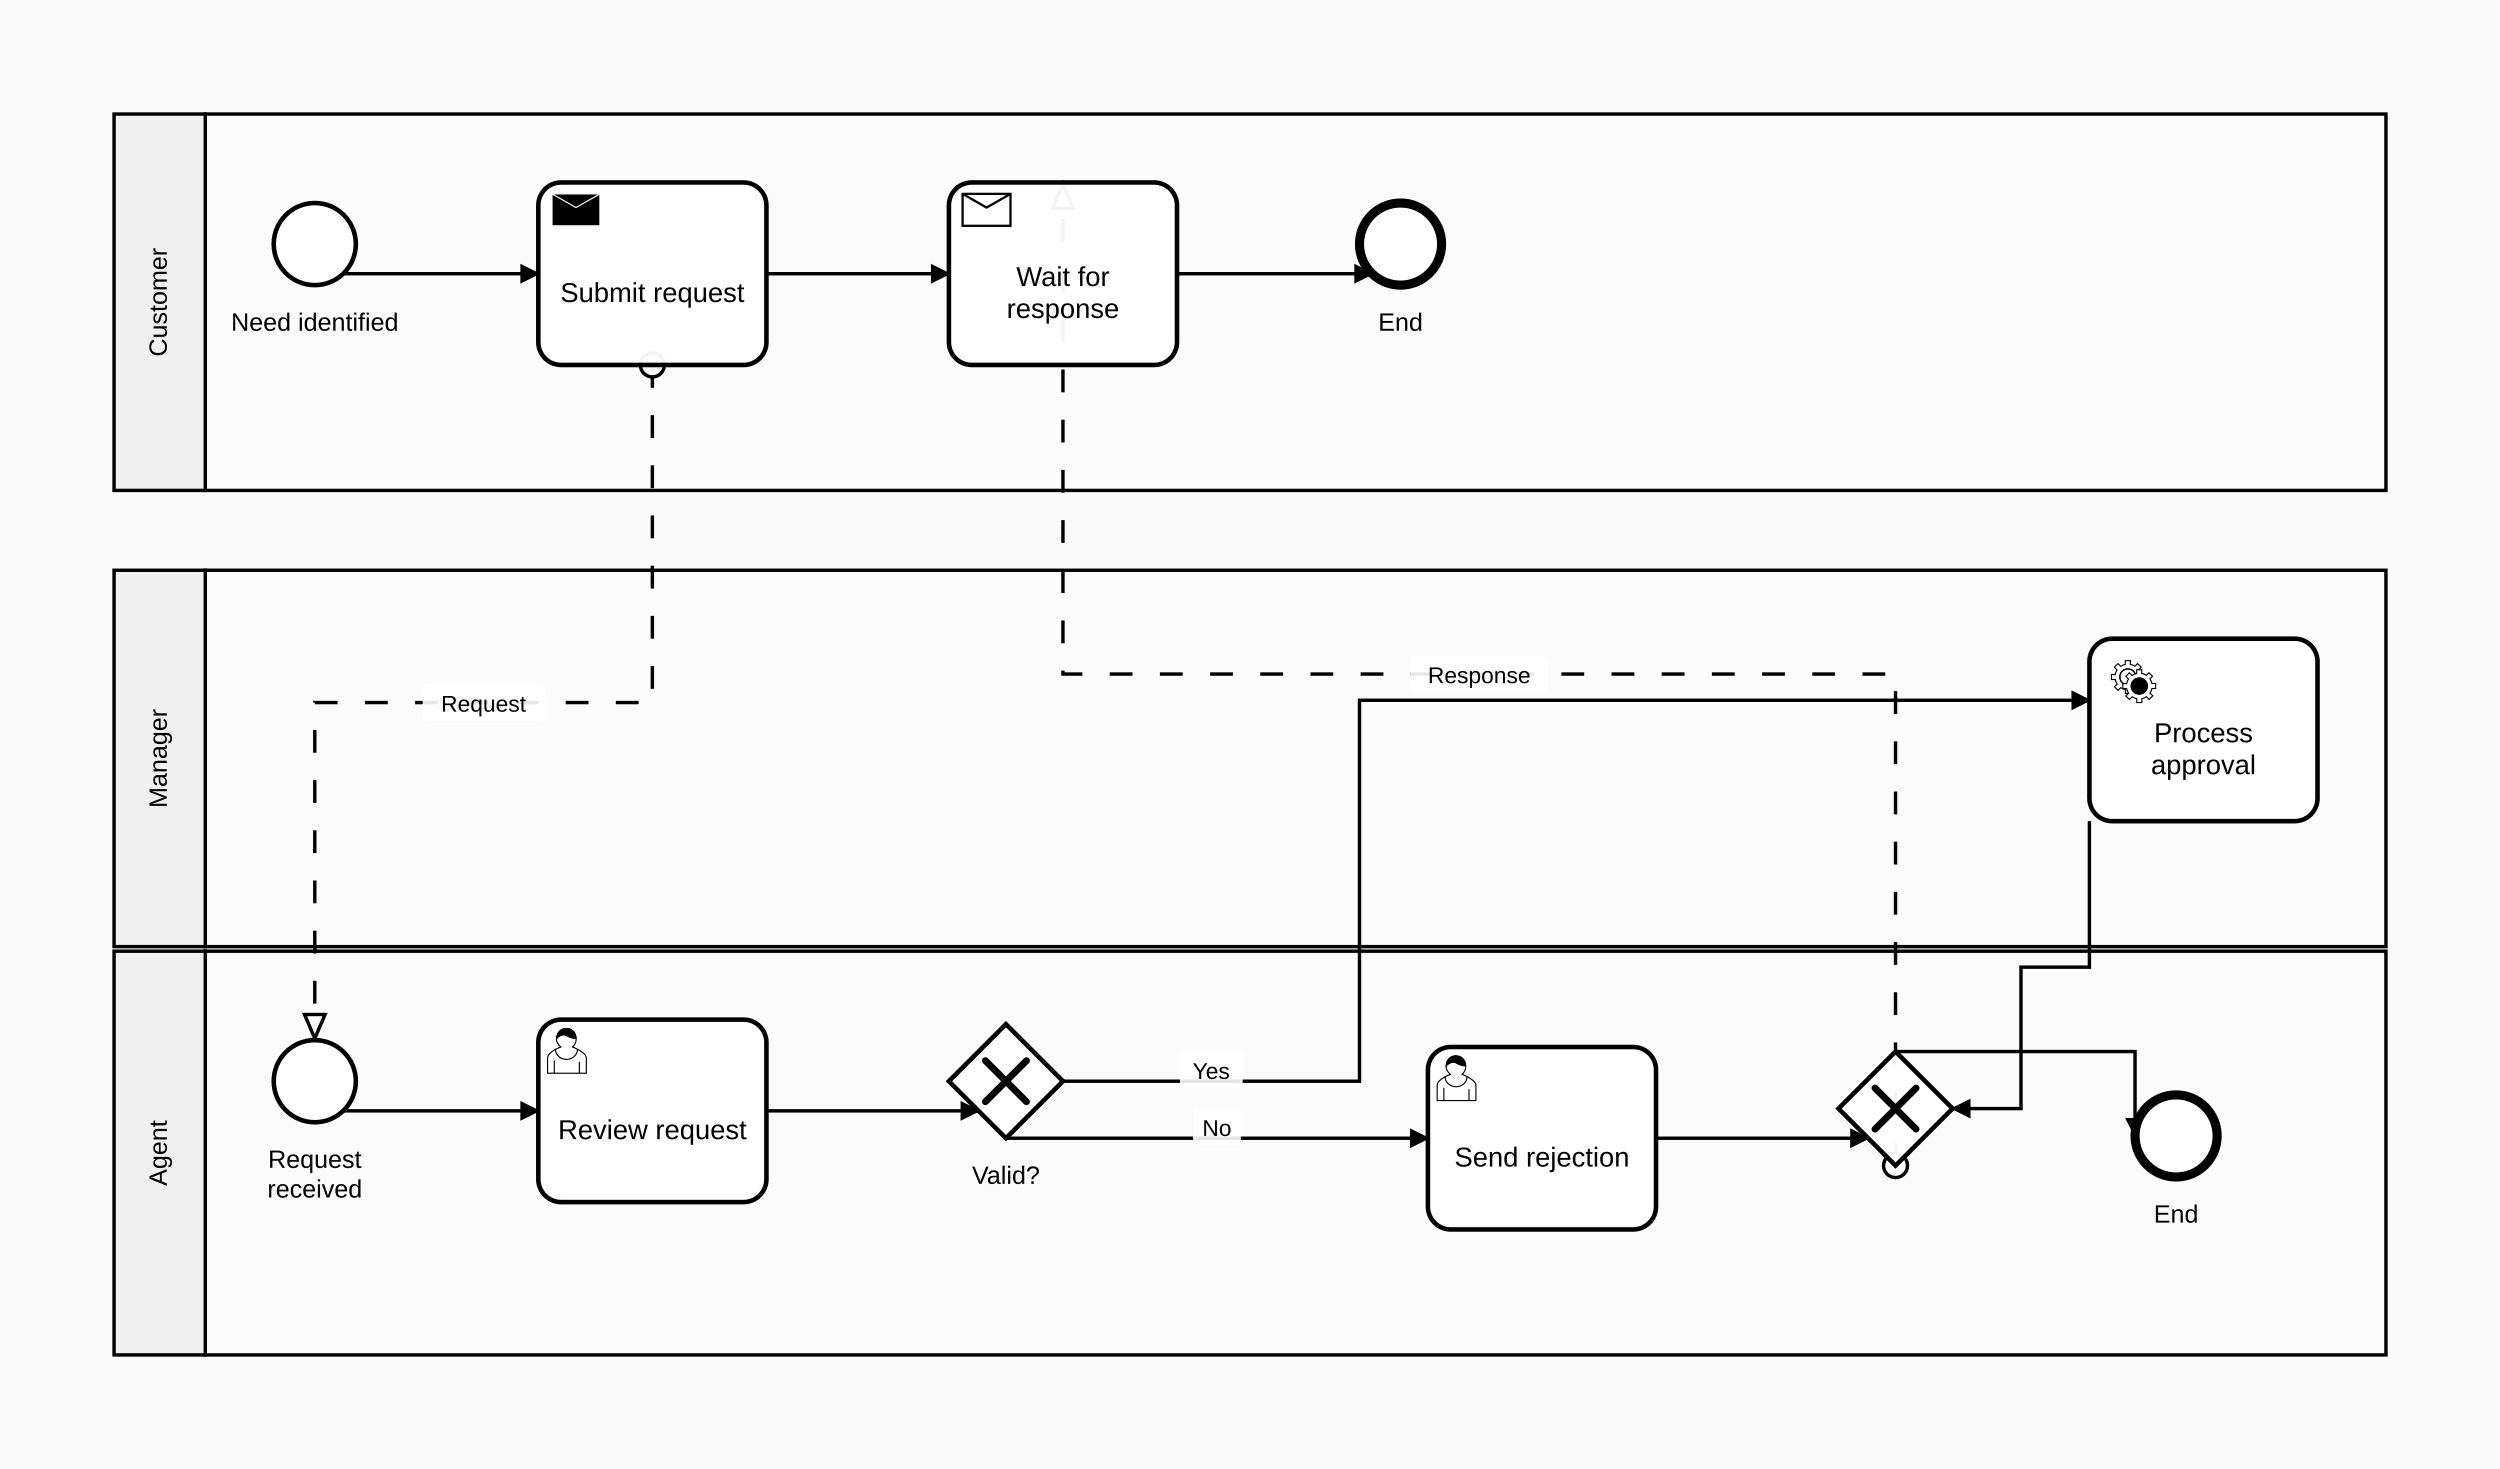
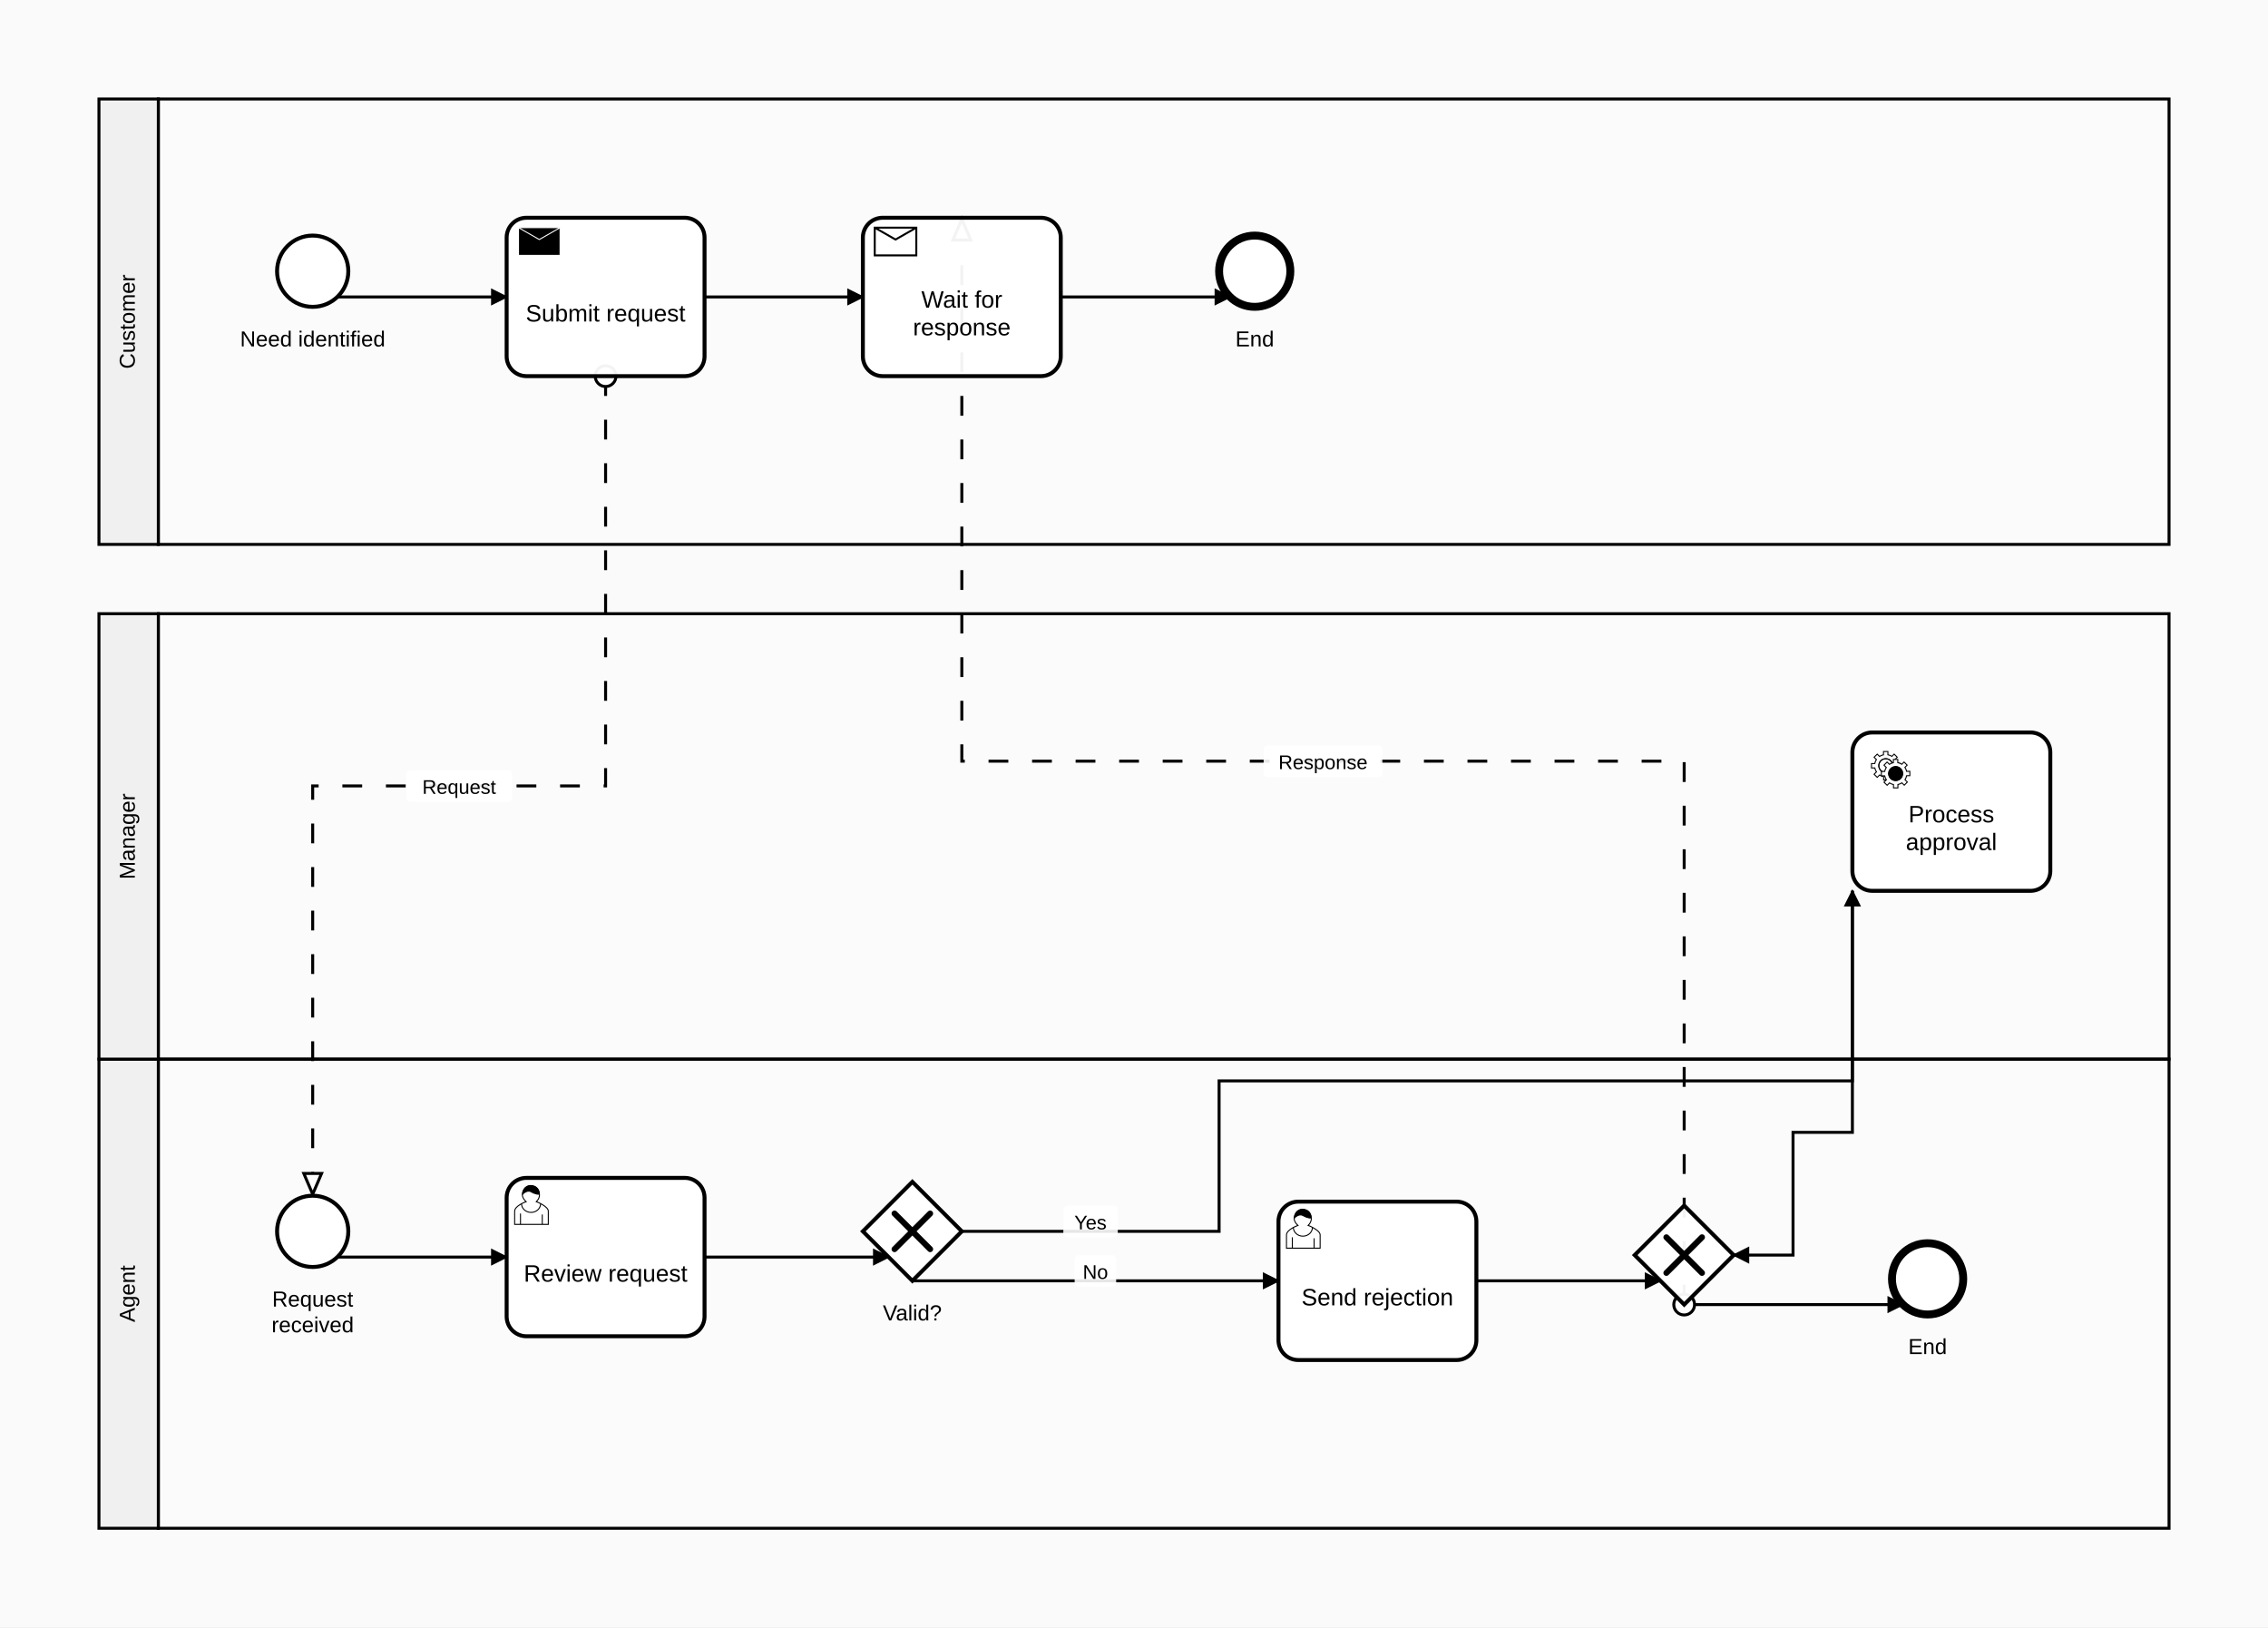
- <svg xmlns="http://www.w3.org/2000/svg" width="1096" height="644" viewBox="0 0 1096 644" font-family="Arial, sans-serif">
+ <svg xmlns="http://www.w3.org/2000/svg" width="1146" height="822" viewBox="0 0 1146 822" font-family="Arial, sans-serif">
  <defs>
    <marker id="seq-end" viewBox="0 0 20 20" refX="11" refY="10" markerWidth="10" markerHeight="10" orient="auto">
      <path d="M 1 5 L 11 10 L 1 15 Z" fill="#000000" stroke="#000000" stroke-width="1" />
    </marker>
    <marker id="seq-default-src" viewBox="0 0 20 20" refX="6" refY="10" markerWidth="10" markerHeight="10" orient="auto">
      <path d="M 6 3 L 10 17" stroke="#000000" stroke-width="1.5" />
    </marker>
    <marker id="seq-conditional-src" viewBox="0 0 20 20" refX="1" refY="10" markerWidth="12" markerHeight="12" orient="auto">
      <path d="M 1 10 L 8 6 L 15 10 L 8 14 Z" fill="#ffffff" stroke="#000000" stroke-width="1" />
    </marker>
    <marker id="msg-start" viewBox="0 0 20 20" refX="6" refY="6" markerWidth="20" markerHeight="20" orient="auto">
      <circle cx="6" cy="6" r="3.5" fill="#ffffff" stroke="#000000" stroke-width="1" />
    </marker>
    <marker id="msg-end" viewBox="0 0 20 20" refX="8.5" refY="5" markerWidth="20" markerHeight="20" orient="auto">
      <path d="m 1 5 l 0 -3 l 7 3 l -7 3 z" fill="#ffffff" stroke="#000000" stroke-width="1" stroke-linecap="butt" />
    </marker>
    <marker id="assoc-end" viewBox="0 0 20 20" refX="11" refY="10" markerWidth="10" markerHeight="10" orient="auto">
      <path d="M 1 5 L 11 10 L 1 15" fill="none" stroke="#000000" stroke-width="1.5" />
    </marker>
  </defs>
-   <rect width="1096" height="644" fill="#fafafa" />
-   <rect x="90" y="50" width="956" height="165" fill="#ffffff" fill-opacity="0.25" stroke="#000000" stroke-width="1.5" />
-   <rect x="50" y="50" width="40" height="165" fill="#f0f0f0" stroke="#000000" stroke-width="1.5" />
-   <text x="70" y="132.5" text-anchor="middle" dominant-baseline="middle" font-size="11" fill="#000000" transform="rotate(-90,70,132.5)">Customer</text>
-   <rect x="90" y="417" width="956" height="177" fill="#ffffff" fill-opacity="0.25" stroke="#000000" stroke-width="1.5" />
-   <rect x="50" y="417" width="40" height="177" fill="#f0f0f0" stroke="#000000" stroke-width="1.5" />
-   <text x="70" y="505.5" text-anchor="middle" dominant-baseline="middle" font-size="11" fill="#000000" transform="rotate(-90,70,505.5)">Agent</text>
-   <rect x="90" y="250" width="956" height="165" fill="#ffffff" fill-opacity="0.25" stroke="#000000" stroke-width="1.5" />
-   <rect x="50" y="250" width="40" height="165" fill="#f0f0f0" stroke="#000000" stroke-width="1.5" />
-   <text x="70" y="332.5" text-anchor="middle" dominant-baseline="middle" font-size="11" fill="#000000" transform="rotate(-90,70,332.5)">Manager</text>
-   <path d="M 150.4 120 L 236 120" stroke="#000000" stroke-width="1.5" fill="none" marker-end="url(#seq-end)" />
-   <path d="M 336 120 L 416 120" stroke="#000000" stroke-width="1.5" fill="none" marker-end="url(#seq-end)" />
-   <path d="M 516 120 L 601.6 120" stroke="#000000" stroke-width="1.5" fill="none" marker-end="url(#seq-end)" />
-   <path d="M 150.4 487 L 236 487" stroke="#000000" stroke-width="1.5" fill="none" marker-end="url(#seq-end)" />
-   <path d="M 336 487 L 429 487" stroke="#000000" stroke-width="1.5" fill="none" marker-end="url(#seq-end)" />
-   <path d="M 466 474 L 596 474 L 596 307 L 916 307" stroke="#000000" stroke-width="1.5" fill="none" marker-end="url(#seq-end)" />
-   <rect x="517.3" y="461" width="27.5" height="16" rx="2" fill="white" fill-opacity="0.9" />
-   <text x="531" y="473" text-anchor="middle" font-size="10" fill="#000000">Yes</text>
-   <path d="M 441 499 L 626 499" stroke="#000000" stroke-width="1.5" fill="none" marker-end="url(#seq-end)" />
-   <rect x="523" y="486" width="21" height="16" rx="2" fill="white" fill-opacity="0.9" />
-   <text x="533.5" y="498" text-anchor="middle" font-size="10" fill="#000000">No</text>
-   <path d="M 916 360 L 916 424 L 886 424 L 886 486 L 856 486" stroke="#000000" stroke-width="1.5" fill="none" marker-end="url(#seq-end)" />
-   <path d="M 726 499 L 819 499" stroke="#000000" stroke-width="1.5" fill="none" marker-end="url(#seq-end)" />
-   <path d="M 831 461 L 936 461 L 936 498" stroke="#000000" stroke-width="1.5" fill="none" marker-end="url(#seq-end)" />
-   <path d="M 286 160 L 286 308 L 138 308 L 138 456" stroke="#000000" stroke-width="1.5" fill="none" stroke-dasharray="10,12" marker-start="url(#msg-start)" marker-end="url(#msg-end)" />
-   <rect x="185.3" y="300" width="53.5" height="16" rx="2" fill="white" fill-opacity="0.9" />
-   <text x="212" y="312" text-anchor="middle" font-size="10" fill="#000000">Request</text>
-   <path d="M 831 511 L 831 295.5 L 466 295.5 L 466 80" stroke="#000000" stroke-width="1.5" fill="none" stroke-dasharray="10,12" marker-start="url(#msg-start)" marker-end="url(#msg-end)" />
-   <rect x="618.5" y="287.5" width="60" height="16" rx="2" fill="white" fill-opacity="0.9" />
-   <text x="648.5" y="299.5" text-anchor="middle" font-size="10" fill="#000000">Response</text>
-   <circle cx="138" cy="107" r="18" fill="#ffffff" fill-opacity="0.95" stroke="#000000" stroke-width="2" />
-   <text x="138" y="145" text-anchor="middle" font-size="11" fill="#000000">Need identified</text>
-   <rect x="236" y="80" width="100" height="80" rx="10" ry="10" fill="#ffffff" fill-opacity="0.95" stroke="#000000" stroke-width="2" />
+   <rect width="1146" height="822" fill="#fafafa" />
+   <rect x="80" y="50" width="1016" height="225" fill="#ffffff" fill-opacity="0.25" stroke="#000000" stroke-width="1.5" />
+   <rect x="50" y="50" width="30" height="225" fill="#f0f0f0" stroke="#000000" stroke-width="1.5" />
+   <text x="65" y="162.5" text-anchor="middle" dominant-baseline="middle" font-size="11" fill="#000000" transform="rotate(-90,65,162.5)">Customer</text>
+   <rect x="80" y="535" width="1016" height="237" fill="#ffffff" fill-opacity="0.25" stroke="#000000" stroke-width="1.5" />
+   <rect x="50" y="535" width="30" height="237" fill="#f0f0f0" stroke="#000000" stroke-width="1.5" />
+   <text x="65" y="653.5" text-anchor="middle" dominant-baseline="middle" font-size="11" fill="#000000" transform="rotate(-90,65,653.5)">Agent</text>
+   <rect x="80" y="310" width="1016" height="225" fill="#ffffff" fill-opacity="0.25" stroke="#000000" stroke-width="1.5" />
+   <rect x="50" y="310" width="30" height="225" fill="#f0f0f0" stroke="#000000" stroke-width="1.5" />
+   <text x="65" y="422.5" text-anchor="middle" dominant-baseline="middle" font-size="11" fill="#000000" transform="rotate(-90,65,422.5)">Manager</text>
+   <path d="M 170.4 150 L 256 150" stroke="#000000" stroke-width="1.5" fill="none" marker-end="url(#seq-end)" />
+   <path d="M 356 150 L 436 150" stroke="#000000" stroke-width="1.5" fill="none" marker-end="url(#seq-end)" />
+   <path d="M 536 150 L 621.6 150" stroke="#000000" stroke-width="1.5" fill="none" marker-end="url(#seq-end)" />
+   <path d="M 170.4 635 L 256 635" stroke="#000000" stroke-width="1.5" fill="none" marker-end="url(#seq-end)" />
+   <path d="M 356 635 L 449 635" stroke="#000000" stroke-width="1.5" fill="none" marker-end="url(#seq-end)" />
+   <path d="M 486 622 L 616 622 L 616 546 L 936 546 L 936 450" stroke="#000000" stroke-width="1.5" fill="none" marker-end="url(#seq-end)" />
+   <rect x="537.3" y="609" width="27.5" height="16" rx="2" fill="white" fill-opacity="0.9" />
+   <text x="551" y="621" text-anchor="middle" font-size="10" fill="#000000">Yes</text>
+   <path d="M 461 647 L 646 647" stroke="#000000" stroke-width="1.5" fill="none" marker-end="url(#seq-end)" />
+   <rect x="543" y="634" width="21" height="16" rx="2" fill="white" fill-opacity="0.9" />
+   <text x="553.5" y="646" text-anchor="middle" font-size="10" fill="#000000">No</text>
+   <path d="M 936 450 L 936 572 L 906 572 L 906 634 L 876 634" stroke="#000000" stroke-width="1.5" fill="none" marker-end="url(#seq-end)" />
+   <path d="M 746 647 L 839 647" stroke="#000000" stroke-width="1.5" fill="none" marker-end="url(#seq-end)" />
+   <path d="M 851 659 L 961.6 659" stroke="#000000" stroke-width="1.5" fill="none" marker-end="url(#seq-end)" />
+   <path d="M 306 190 L 306 397 L 158 397 L 158 604" stroke="#000000" stroke-width="1.5" fill="none" stroke-dasharray="10,12" marker-start="url(#msg-start)" marker-end="url(#msg-end)" />
+   <rect x="205.3" y="389" width="53.5" height="16" rx="2" fill="white" fill-opacity="0.9" />
+   <text x="232" y="401" text-anchor="middle" font-size="10" fill="#000000">Request</text>
+   <path d="M 851 659 L 851 384.5 L 486 384.5 L 486 110" stroke="#000000" stroke-width="1.5" fill="none" stroke-dasharray="10,12" marker-start="url(#msg-start)" marker-end="url(#msg-end)" />
+   <rect x="638.5" y="376.5" width="60" height="16" rx="2" fill="white" fill-opacity="0.9" />
+   <text x="668.5" y="388.5" text-anchor="middle" font-size="10" fill="#000000">Response</text>
+   <circle cx="158" cy="137" r="18" fill="#ffffff" fill-opacity="0.95" stroke="#000000" stroke-width="2" />
+   <text x="158" y="175" text-anchor="middle" font-size="11" fill="#000000">Need identified</text>
+   <rect x="256" y="110" width="100" height="80" rx="10" ry="10" fill="#ffffff" fill-opacity="0.95" stroke="#000000" stroke-width="2" />
  <g>
-     <path d="m 242,85 l 0,14 l 21,0 l 0,-14 z l 10.5,6 l 10.5,-6" fill="#000000" stroke="#ffffff" stroke-width="0.5" />
+     <path d="m 262,115 l 0,14 l 21,0 l 0,-14 z l 10.5,6 l 10.5,-6" fill="#000000" stroke="#ffffff" stroke-width="0.5" />
  </g>
-   <text x="286" y="129" text-anchor="middle" dominant-baseline="middle" font-size="12" fill="#000000">Submit request</text>
-   <rect x="416" y="80" width="100" height="80" rx="10" ry="10" fill="#ffffff" fill-opacity="0.95" stroke="#000000" stroke-width="2" />
+   <text x="306" y="159" text-anchor="middle" dominant-baseline="middle" font-size="12" fill="#000000">Submit request</text>
+   <rect x="436" y="110" width="100" height="80" rx="10" ry="10" fill="#ffffff" fill-opacity="0.95" stroke="#000000" stroke-width="2" />
  <g>
-     <path d="m 422,85 l 0,14 l 21,0 l 0,-14 z l 10.5,6 l 10.5,-6" fill="#ffffff" stroke="#000000" stroke-width="1" />
+     <path d="m 442,115 l 0,14 l 21,0 l 0,-14 z l 10.5,6 l 10.5,-6" fill="#ffffff" stroke="#000000" stroke-width="1" />
  </g>
-   <text x="466" y="122" text-anchor="middle" dominant-baseline="middle" font-size="12" fill="#000000">Wait for</text>
-   <text x="466" y="136" text-anchor="middle" dominant-baseline="middle" font-size="12" fill="#000000">response</text>
-   <circle cx="614" cy="107" r="18" fill="#ffffff" fill-opacity="0.95" stroke="#000000" stroke-width="4" />
-   <text x="614" y="145" text-anchor="middle" font-size="11" fill="#000000">End</text>
-   <circle cx="138" cy="474" r="18" fill="#ffffff" fill-opacity="0.95" stroke="#000000" stroke-width="2" />
-   <text x="138" y="512" text-anchor="middle" font-size="11" fill="#000000">Request</text>
-   <text x="138" y="525" text-anchor="middle" font-size="11" fill="#000000">received</text>
-   <rect x="236" y="447" width="100" height="80" rx="10" ry="10" fill="#ffffff" fill-opacity="0.95" stroke="#000000" stroke-width="2" />
+   <text x="486" y="152" text-anchor="middle" dominant-baseline="middle" font-size="12" fill="#000000">Wait for</text>
+   <text x="486" y="166" text-anchor="middle" dominant-baseline="middle" font-size="12" fill="#000000">response</text>
+   <circle cx="634" cy="137" r="18" fill="#ffffff" fill-opacity="0.95" stroke="#000000" stroke-width="4" />
+   <text x="634" y="175" text-anchor="middle" font-size="11" fill="#000000">End</text>
+   <circle cx="158" cy="622" r="18" fill="#ffffff" fill-opacity="0.95" stroke="#000000" stroke-width="2" />
+   <text x="158" y="660" text-anchor="middle" font-size="11" fill="#000000">Request</text>
+   <text x="158" y="673" text-anchor="middle" font-size="11" fill="#000000">received</text>
+   <rect x="256" y="595" width="100" height="80" rx="10" ry="10" fill="#ffffff" fill-opacity="0.95" stroke="#000000" stroke-width="2" />
  <g>
-     <path d="m 251,459 c 0.909,-0.845 1.594,-2.049 1.594,-3.385 0,-2.554 -1.805,-4.622 -4.357,-4.622 -2.552,0 -4.288,2.068 -4.288,4.622 0,1.348 0.974,2.562 1.896,3.405 -0.529,0.187 -5.669,2.097 -5.794,4.756 v 6.718 h 17 v -6.718 c 0,-2.298 -5.528,-4.595 -6.051,-4.776 z m -8,6 l 0,5.5 m 11,0 l 0,-5" fill="#ffffff" stroke="#000000" stroke-width="0.5" />
-     <path d="m 253.162,460.009 c 0,2.447 -2.158,4.431 -4.821,4.431 -2.665,0 -4.822,-1.981 -4.822,-4.431" fill="none" stroke="#000000" stroke-width="0.5" />
-     <path d="m 244.1,455.2 c 0,0 2.251,-2.358 4.274,-1.177 2.024,1.181 4.221,1.537 4.124,0.965 -0.098,-0.57 -0.117,-3.791 -4.191,-4.136 -3.575,0.001 -4.208,3.367 -4.207,4.348 z" fill="#000000" stroke="#000000" stroke-width="0.5" />
+     <path d="m 271,607 c 0.909,-0.845 1.594,-2.049 1.594,-3.385 0,-2.554 -1.805,-4.622 -4.357,-4.622 -2.552,0 -4.288,2.068 -4.288,4.622 0,1.348 0.974,2.562 1.896,3.405 -0.529,0.187 -5.669,2.097 -5.794,4.756 v 6.718 h 17 v -6.718 c 0,-2.298 -5.528,-4.595 -6.051,-4.776 z m -8,6 l 0,5.5 m 11,0 l 0,-5" fill="#ffffff" stroke="#000000" stroke-width="0.5" />
+     <path d="m 273.162,608.009 c 0,2.447 -2.158,4.431 -4.821,4.431 -2.665,0 -4.822,-1.981 -4.822,-4.431" fill="none" stroke="#000000" stroke-width="0.5" />
+     <path d="m 264.1,603.2 c 0,0 2.251,-2.358 4.274,-1.177 2.024,1.181 4.221,1.537 4.124,0.965 -0.098,-0.57 -0.117,-3.791 -4.191,-4.136 -3.575,0.001 -4.208,3.367 -4.207,4.348 z" fill="#000000" stroke="#000000" stroke-width="0.5" />
  </g>
-   <text x="286" y="496" text-anchor="middle" dominant-baseline="middle" font-size="12" fill="#000000">Review request</text>
-   <polygon points="441,449 466,474 441,499 416,474" fill="#ffffff" fill-opacity="0.95" stroke="#000000" stroke-width="2" />
-   <line x1="432" y1="465" x2="450" y2="483" stroke="#000000" stroke-width="3" stroke-linecap="round" />
-   <line x1="450" y1="465" x2="432" y2="483" stroke="#000000" stroke-width="3" stroke-linecap="round" />
-   <text x="441" y="519" text-anchor="middle" font-size="11" fill="#000000">Valid?</text>
-   <rect x="916" y="280" width="100" height="80" rx="10" ry="10" fill="#ffffff" fill-opacity="0.95" stroke="#000000" stroke-width="2" />
+   <text x="306" y="644" text-anchor="middle" dominant-baseline="middle" font-size="12" fill="#000000">Review request</text>
+   <polygon points="461,597 486,622 461,647 436,622" fill="#ffffff" fill-opacity="0.95" stroke="#000000" stroke-width="2" />
+   <line x1="452" y1="613" x2="470" y2="631" stroke="#000000" stroke-width="3" stroke-linecap="round" />
+   <line x1="470" y1="613" x2="452" y2="631" stroke="#000000" stroke-width="3" stroke-linecap="round" />
+   <text x="461" y="667" text-anchor="middle" font-size="11" fill="#000000">Valid?</text>
+   <rect x="936" y="370" width="100" height="80" rx="10" ry="10" fill="#ffffff" fill-opacity="0.95" stroke="#000000" stroke-width="2" />
  <g>
-     <path d="m 934,304 v -1.713 c 0.352,-0.071 0.704,-0.178 1.048,-0.321 0.344,-0.145 0.666,-0.321 0.966,-0.521 l 1.194,1.18 1.567,-1.577 -1.195,-1.18 c 0.403,-0.614 0.683,-1.299 0.825,-2.018 l 1.622,-0.01 v -2.22 l -1.637,0.01 c -0.073,-0.352 -0.178,-0.7 -0.324,-1.044 -0.145,-0.344 -0.321,-0.664 -0.523,-0.962 l 1.131,-1.136 -1.583,-1.563 -1.13,1.136 c -0.614,-0.401 -1.303,-0.681 -2.023,-0.822 l 0.009,-1.619 h -2.241 l 0.004,1.631 c -0.354,0.074 -0.705,0.18 -1.05,0.324 -0.344,0.144 -0.665,0.321 -0.964,0.52 l -1.17,-1.158 -1.567,1.579 1.168,1.157 c -0.403,0.613 -0.683,1.298 -0.825,2.017 l -1.659,0.003 v 2.222 l 1.672,-0.006 c 0.073,0.351 0.18,0.702 0.324,1.045 0.145,0.344 0.321,0.664 0.523,0.961 l -1.199,1.197 1.584,1.56 1.196,-1.193 c 0.614,0.403 1.303,0.682 2.023,0.823 l 0.001,1.699 h 2.227 z m 0.221,-3.996 c -1.789,0.75 -3.858,-0.093 -4.61,-1.874 -0.752,-1.783 0.091,-3.846 1.88,-4.596 1.788,-0.749 3.857,0.093 4.609,1.874 0.752,1.782 -0.091,3.846 -1.879,4.596 z" fill="#ffffff" stroke="#000000" stroke-width="0.5" />
-     <path d="m 934.221,300.004 c -1.789,0.75 -3.858,-0.093 -4.61,-1.874 -0.752,-1.783 0.091,-3.846 1.88,-4.596 1.788,-0.749 3.857,0.093 4.609,1.874 0.752,1.782 -0.091,3.846 -1.879,4.596 z" fill="none" stroke="#000000" stroke-width="0.5" />
-     <path d="m 939,308 v -1.713 c 0.352,-0.071 0.704,-0.178 1.048,-0.321 0.344,-0.145 0.666,-0.321 0.966,-0.521 l 1.194,1.18 1.567,-1.577 -1.195,-1.18 c 0.403,-0.614 0.683,-1.299 0.825,-2.018 l 1.622,-0.01 v -2.22 l -1.637,0.01 c -0.073,-0.352 -0.178,-0.7 -0.324,-1.044 -0.145,-0.344 -0.321,-0.664 -0.523,-0.962 l 1.131,-1.136 -1.583,-1.563 -1.13,1.136 c -0.614,-0.401 -1.303,-0.681 -2.023,-0.822 l 0.009,-1.619 h -2.241 l 0.004,1.631 c -0.354,0.074 -0.705,0.18 -1.05,0.324 -0.344,0.144 -0.665,0.321 -0.964,0.52 l -1.17,-1.158 -1.567,1.579 1.168,1.157 c -0.403,0.613 -0.683,1.298 -0.825,2.017 l -1.659,0.003 v 2.222 l 1.672,-0.006 c 0.073,0.351 0.18,0.702 0.324,1.045 0.145,0.344 0.321,0.664 0.523,0.961 l -1.199,1.197 1.584,1.56 1.196,-1.193 c 0.614,0.403 1.303,0.682 2.023,0.823 l 0.001,1.699 h 2.227 z m 0.221,-3.996 c -1.789,0.75 -3.858,-0.093 -4.61,-1.874 -0.752,-1.783 0.091,-3.846 1.88,-4.596 1.788,-0.749 3.857,0.093 4.609,1.874 0.752,1.782 -0.091,3.846 -1.879,4.596 z" fill="#ffffff" stroke="#000000" stroke-width="0.5" />
-     <path d="m 939.221,304.004 c -1.789,0.75 -3.858,-0.093 -4.61,-1.874 -0.752,-1.783 0.091,-3.846 1.88,-4.596 1.788,-0.749 3.857,0.093 4.609,1.874 0.752,1.782 -0.091,3.846 -1.879,4.596 z" fill="#000000" stroke="#000000" stroke-width="0.5" />
+     <path d="m 954,394 v -1.713 c 0.352,-0.071 0.704,-0.178 1.048,-0.321 0.344,-0.145 0.666,-0.321 0.966,-0.521 l 1.194,1.18 1.567,-1.577 -1.195,-1.18 c 0.403,-0.614 0.683,-1.299 0.825,-2.018 l 1.622,-0.01 v -2.22 l -1.637,0.01 c -0.073,-0.352 -0.178,-0.7 -0.324,-1.044 -0.145,-0.344 -0.321,-0.664 -0.523,-0.962 l 1.131,-1.136 -1.583,-1.563 -1.13,1.136 c -0.614,-0.401 -1.303,-0.681 -2.023,-0.822 l 0.009,-1.619 h -2.241 l 0.004,1.631 c -0.354,0.074 -0.705,0.18 -1.05,0.324 -0.344,0.144 -0.665,0.321 -0.964,0.52 l -1.17,-1.158 -1.567,1.579 1.168,1.157 c -0.403,0.613 -0.683,1.298 -0.825,2.017 l -1.659,0.003 v 2.222 l 1.672,-0.006 c 0.073,0.351 0.18,0.702 0.324,1.045 0.145,0.344 0.321,0.664 0.523,0.961 l -1.199,1.197 1.584,1.56 1.196,-1.193 c 0.614,0.403 1.303,0.682 2.023,0.823 l 0.001,1.699 h 2.227 z m 0.221,-3.996 c -1.789,0.75 -3.858,-0.093 -4.61,-1.874 -0.752,-1.783 0.091,-3.846 1.88,-4.596 1.788,-0.749 3.857,0.093 4.609,1.874 0.752,1.782 -0.091,3.846 -1.879,4.596 z" fill="#ffffff" stroke="#000000" stroke-width="0.5" />
+     <path d="m 954.221,390.004 c -1.789,0.75 -3.858,-0.093 -4.61,-1.874 -0.752,-1.783 0.091,-3.846 1.88,-4.596 1.788,-0.749 3.857,0.093 4.609,1.874 0.752,1.782 -0.091,3.846 -1.879,4.596 z" fill="none" stroke="#000000" stroke-width="0.5" />
+     <path d="m 959,398 v -1.713 c 0.352,-0.071 0.704,-0.178 1.048,-0.321 0.344,-0.145 0.666,-0.321 0.966,-0.521 l 1.194,1.18 1.567,-1.577 -1.195,-1.18 c 0.403,-0.614 0.683,-1.299 0.825,-2.018 l 1.622,-0.01 v -2.22 l -1.637,0.01 c -0.073,-0.352 -0.178,-0.7 -0.324,-1.044 -0.145,-0.344 -0.321,-0.664 -0.523,-0.962 l 1.131,-1.136 -1.583,-1.563 -1.13,1.136 c -0.614,-0.401 -1.303,-0.681 -2.023,-0.822 l 0.009,-1.619 h -2.241 l 0.004,1.631 c -0.354,0.074 -0.705,0.18 -1.05,0.324 -0.344,0.144 -0.665,0.321 -0.964,0.52 l -1.17,-1.158 -1.567,1.579 1.168,1.157 c -0.403,0.613 -0.683,1.298 -0.825,2.017 l -1.659,0.003 v 2.222 l 1.672,-0.006 c 0.073,0.351 0.18,0.702 0.324,1.045 0.145,0.344 0.321,0.664 0.523,0.961 l -1.199,1.197 1.584,1.56 1.196,-1.193 c 0.614,0.403 1.303,0.682 2.023,0.823 l 0.001,1.699 h 2.227 z m 0.221,-3.996 c -1.789,0.75 -3.858,-0.093 -4.61,-1.874 -0.752,-1.783 0.091,-3.846 1.88,-4.596 1.788,-0.749 3.857,0.093 4.609,1.874 0.752,1.782 -0.091,3.846 -1.879,4.596 z" fill="#ffffff" stroke="#000000" stroke-width="0.5" />
+     <path d="m 959.221,394.004 c -1.789,0.75 -3.858,-0.093 -4.61,-1.874 -0.752,-1.783 0.091,-3.846 1.88,-4.596 1.788,-0.749 3.857,0.093 4.609,1.874 0.752,1.782 -0.091,3.846 -1.879,4.596 z" fill="#000000" stroke="#000000" stroke-width="0.5" />
  </g>
-   <text x="966" y="322" text-anchor="middle" dominant-baseline="middle" font-size="12" fill="#000000">Process</text>
-   <text x="966" y="336" text-anchor="middle" dominant-baseline="middle" font-size="12" fill="#000000">approval</text>
-   <rect x="626" y="459" width="100" height="80" rx="10" ry="10" fill="#ffffff" fill-opacity="0.95" stroke="#000000" stroke-width="2" />
+   <text x="986" y="412" text-anchor="middle" dominant-baseline="middle" font-size="12" fill="#000000">Process</text>
+   <text x="986" y="426" text-anchor="middle" dominant-baseline="middle" font-size="12" fill="#000000">approval</text>
+   <rect x="646" y="607" width="100" height="80" rx="10" ry="10" fill="#ffffff" fill-opacity="0.95" stroke="#000000" stroke-width="2" />
  <g>
-     <path d="m 641,471 c 0.909,-0.845 1.594,-2.049 1.594,-3.385 0,-2.554 -1.805,-4.622 -4.357,-4.622 -2.552,0 -4.288,2.068 -4.288,4.622 0,1.348 0.974,2.562 1.896,3.405 -0.529,0.187 -5.669,2.097 -5.794,4.756 v 6.718 h 17 v -6.718 c 0,-2.298 -5.528,-4.595 -6.051,-4.776 z m -8,6 l 0,5.5 m 11,0 l 0,-5" fill="#ffffff" stroke="#000000" stroke-width="0.5" />
-     <path d="m 643.162,472.009 c 0,2.447 -2.158,4.431 -4.821,4.431 -2.665,0 -4.822,-1.981 -4.822,-4.431" fill="none" stroke="#000000" stroke-width="0.5" />
-     <path d="m 634.1,467.2 c 0,0 2.251,-2.358 4.274,-1.177 2.024,1.181 4.221,1.537 4.124,0.965 -0.098,-0.57 -0.117,-3.791 -4.191,-4.136 -3.575,0.001 -4.208,3.367 -4.207,4.348 z" fill="#000000" stroke="#000000" stroke-width="0.5" />
+     <path d="m 661,619 c 0.909,-0.845 1.594,-2.049 1.594,-3.385 0,-2.554 -1.805,-4.622 -4.357,-4.622 -2.552,0 -4.288,2.068 -4.288,4.622 0,1.348 0.974,2.562 1.896,3.405 -0.529,0.187 -5.669,2.097 -5.794,4.756 v 6.718 h 17 v -6.718 c 0,-2.298 -5.528,-4.595 -6.051,-4.776 z m -8,6 l 0,5.5 m 11,0 l 0,-5" fill="#ffffff" stroke="#000000" stroke-width="0.5" />
+     <path d="m 663.162,620.009 c 0,2.447 -2.158,4.431 -4.821,4.431 -2.665,0 -4.822,-1.981 -4.822,-4.431" fill="none" stroke="#000000" stroke-width="0.5" />
+     <path d="m 654.1,615.2 c 0,0 2.251,-2.358 4.274,-1.177 2.024,1.181 4.221,1.537 4.124,0.965 -0.098,-0.57 -0.117,-3.791 -4.191,-4.136 -3.575,0.001 -4.208,3.367 -4.207,4.348 z" fill="#000000" stroke="#000000" stroke-width="0.5" />
  </g>
-   <text x="676" y="508" text-anchor="middle" dominant-baseline="middle" font-size="12" fill="#000000">Send rejection</text>
-   <polygon points="831,461 856,486 831,511 806,486" fill="#ffffff" fill-opacity="0.95" stroke="#000000" stroke-width="2" />
-   <line x1="822" y1="477" x2="840" y2="495" stroke="#000000" stroke-width="3" stroke-linecap="round" />
-   <line x1="840" y1="477" x2="822" y2="495" stroke="#000000" stroke-width="3" stroke-linecap="round" />
-   <circle cx="954" cy="498" r="18" fill="#ffffff" fill-opacity="0.95" stroke="#000000" stroke-width="4" />
-   <text x="954" y="536" text-anchor="middle" font-size="11" fill="#000000">End</text>
+   <text x="696" y="656" text-anchor="middle" dominant-baseline="middle" font-size="12" fill="#000000">Send rejection</text>
+   <polygon points="851,609 876,634 851,659 826,634" fill="#ffffff" fill-opacity="0.95" stroke="#000000" stroke-width="2" />
+   <line x1="842" y1="625" x2="860" y2="643" stroke="#000000" stroke-width="3" stroke-linecap="round" />
+   <line x1="860" y1="625" x2="842" y2="643" stroke="#000000" stroke-width="3" stroke-linecap="round" />
+   <circle cx="974" cy="646" r="18" fill="#ffffff" fill-opacity="0.95" stroke="#000000" stroke-width="4" />
+   <text x="974" y="684" text-anchor="middle" font-size="11" fill="#000000">End</text>
</svg>
